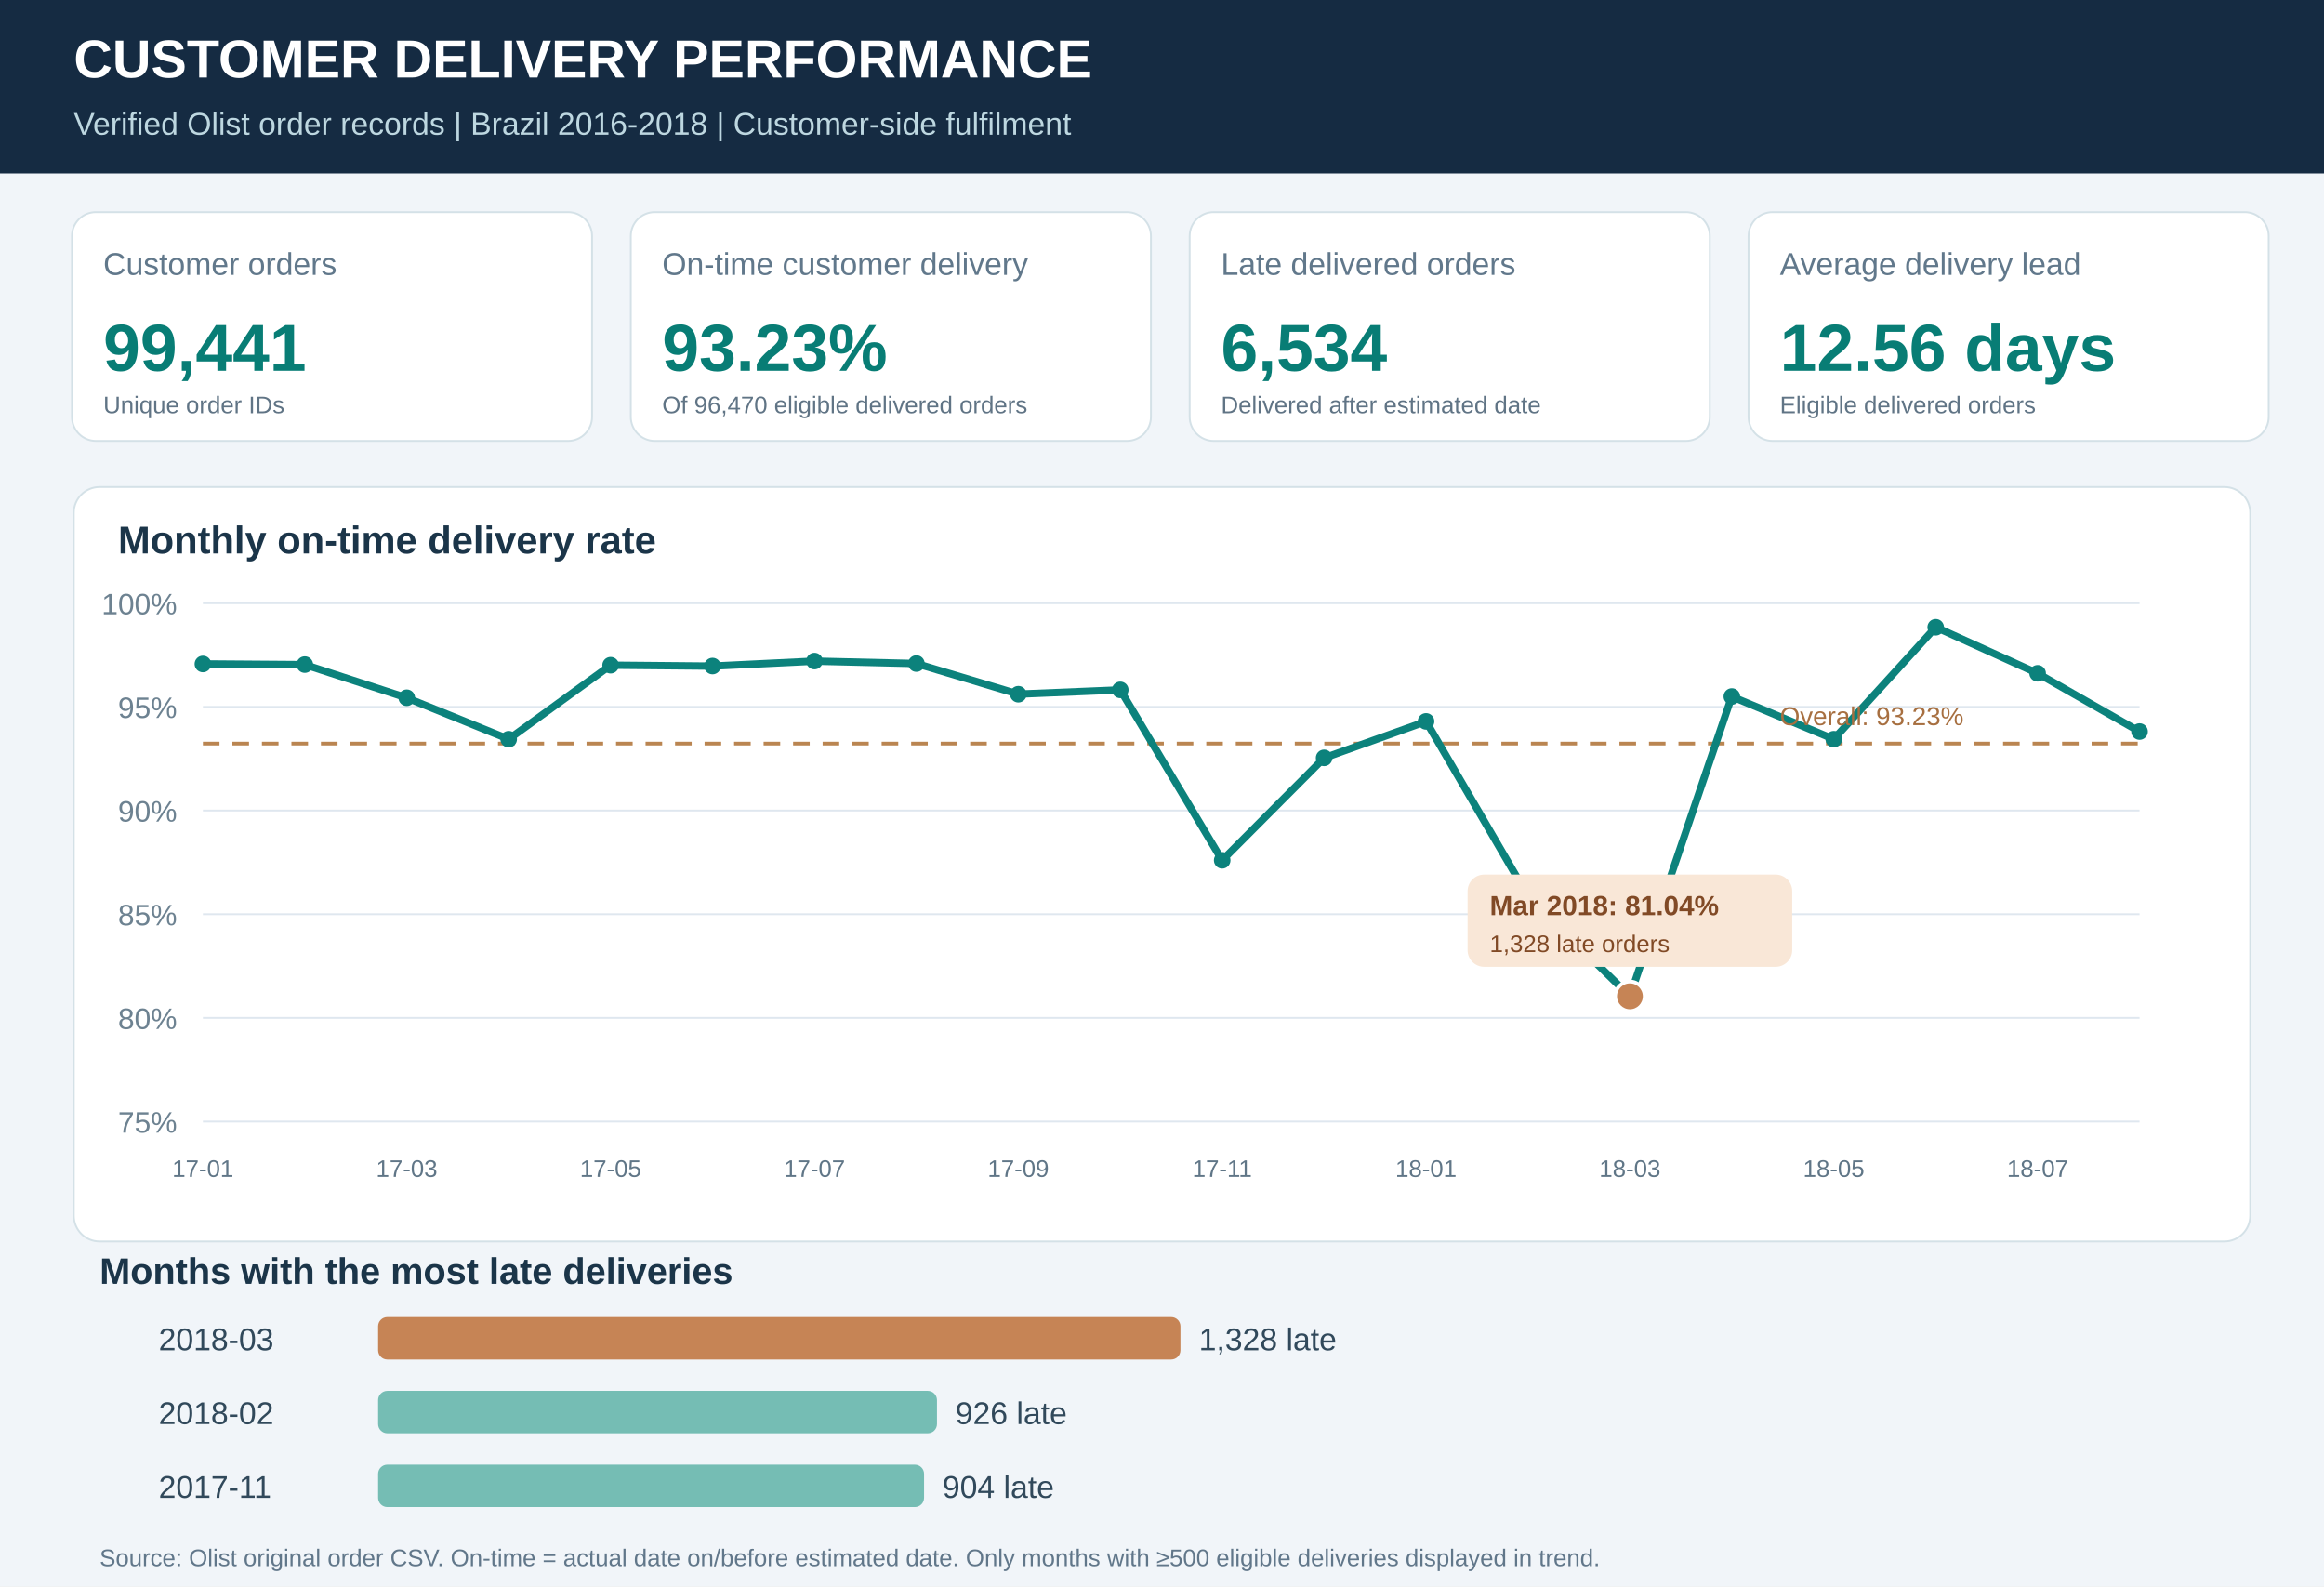
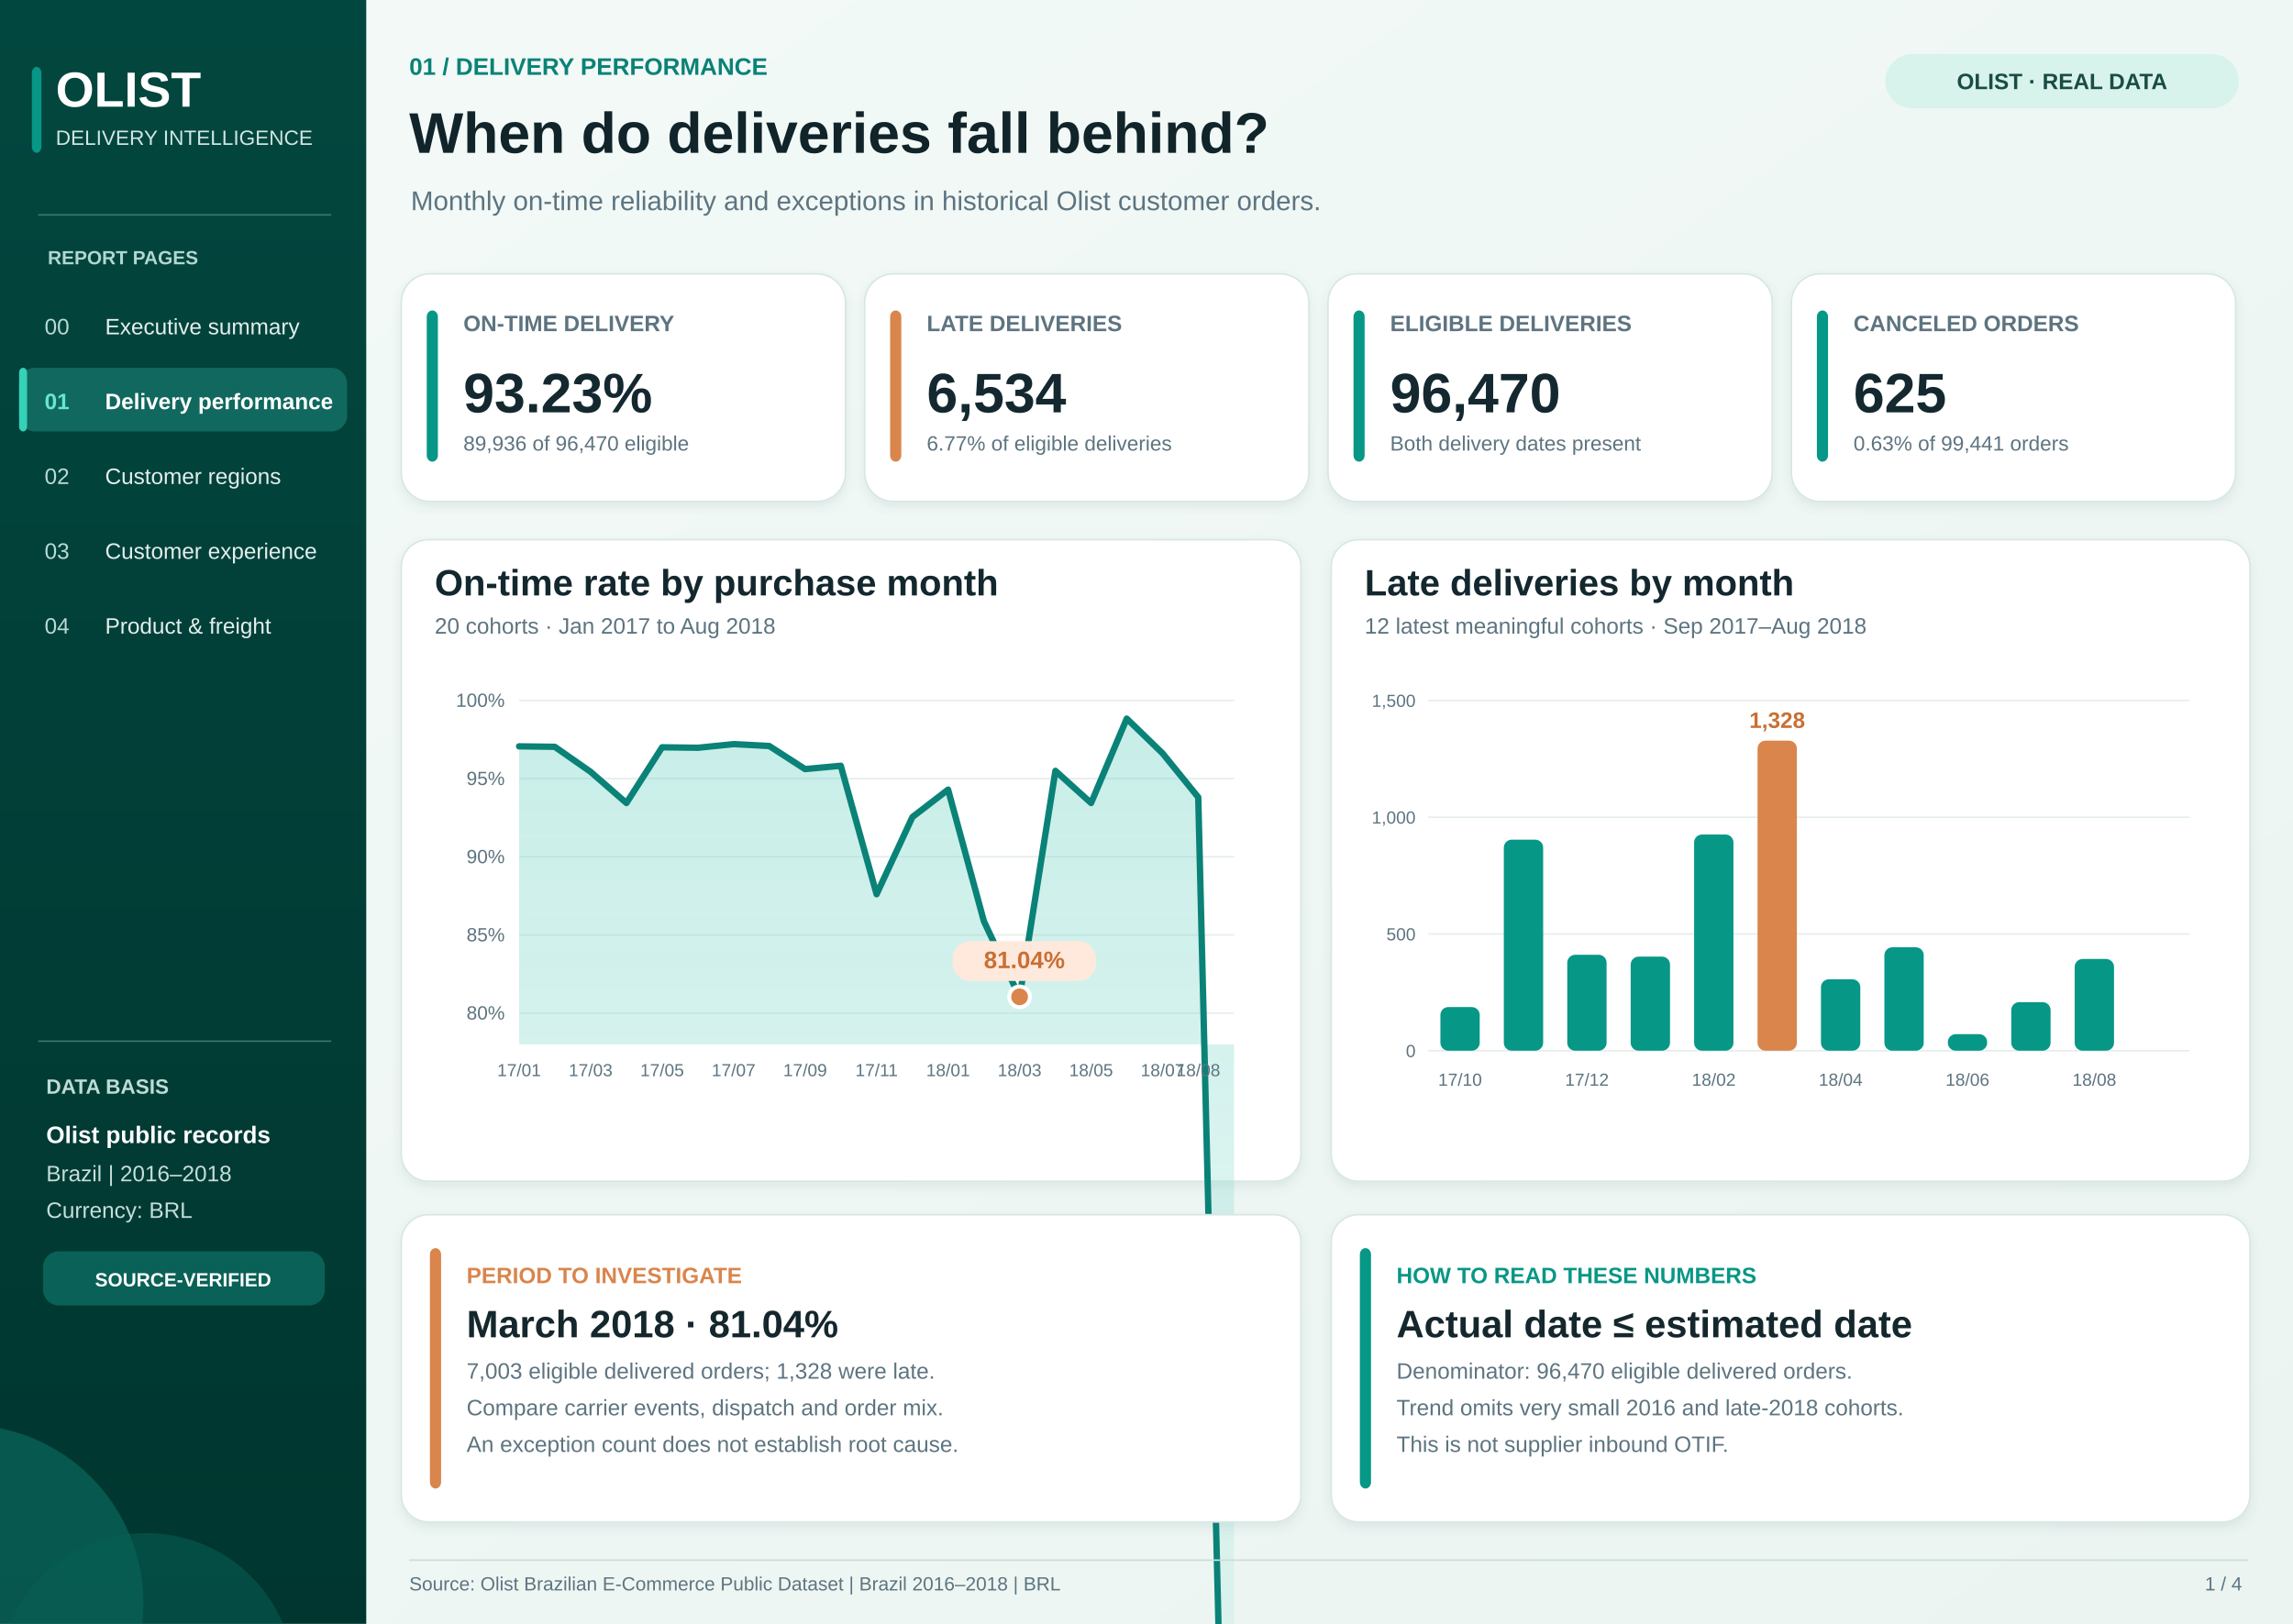
- <svg xmlns="http://www.w3.org/2000/svg" viewBox="0 0 1260 860" width="1260" height="860" role="img" aria-label="Olist real customer delivery results 99,441 orders, 93.23 percent on-time across 96,470 eligible deliveries, monthly variation with March 2018 worst among full months">
-   <rect width="1260" height="860" fill="#f1f5f9" />
-   <rect width="1260" height="94" fill="#152b42" />
-   <g font-family="Arial,sans-serif">
-     <text x="40" y="42" fill="#fff" font-size="29" font-weight="bold">CUSTOMER DELIVERY PERFORMANCE</text>
-     <text x="40" y="73" fill="#bdd7e0" font-size="17">Verified Olist order records | Brazil 2016-2018 | Customer-side fulfilment</text>
-     <rect x="39" y="115" rx="13" width="282" height="124" fill="#fff" stroke="#d4e1e7" />
-     <text x="56" y="149" font-size="17" fill="#61788b">Customer orders</text>
-     <text x="56" y="201" font-size="36" font-weight="bold" fill="#087d75">99,441</text>
-     <text x="56" y="224" font-size="13" fill="#607485">Unique order IDs</text>
-     <rect x="342" y="115" rx="13" width="282" height="124" fill="#fff" stroke="#d4e1e7" />
-     <text x="359" y="149" font-size="17" fill="#61788b">On-time customer delivery</text>
-     <text x="359" y="201" font-size="36" font-weight="bold" fill="#087d75">93.23%</text>
-     <text x="359" y="224" font-size="13" fill="#607485">Of 96,470 eligible delivered orders</text>
-     <rect x="645" y="115" rx="13" width="282" height="124" fill="#fff" stroke="#d4e1e7" />
-     <text x="662" y="149" font-size="17" fill="#61788b">Late delivered orders</text>
-     <text x="662" y="201" font-size="36" font-weight="bold" fill="#087d75">6,534</text>
-     <text x="662" y="224" font-size="13" fill="#607485">Delivered after estimated date</text>
-     <rect x="948" y="115" rx="13" width="282" height="124" fill="#fff" stroke="#d4e1e7" />
-     <text x="965" y="149" font-size="17" fill="#61788b">Average delivery lead</text>
-     <text x="965" y="201" font-size="36" font-weight="bold" fill="#087d75">12.56 days</text>
-     <text x="965" y="224" font-size="13" fill="#607485">Eligible delivered orders</text>
-     <rect x="40" y="264" width="1180" height="409" rx="14" fill="#fff" stroke="#d4e1e7" />
-     <text x="64" y="300" font-size="21" font-weight="bold" fill="#1b3549">Monthly on-time delivery rate</text>
-     <line x1="110" y1="608" x2="1160" y2="608" stroke="#dfe7ef" stroke-width="1" />
-     <text x="96" y="614" text-anchor="end" font-size="16" fill="#6d8291">75%</text>
-     <line x1="110" y1="551.8" x2="1160" y2="551.8" stroke="#dfe7ef" stroke-width="1" />
-     <text x="96" y="557.8" text-anchor="end" font-size="16" fill="#6d8291">80%</text>
-     <line x1="110" y1="495.6" x2="1160" y2="495.6" stroke="#dfe7ef" stroke-width="1" />
-     <text x="96" y="501.6" text-anchor="end" font-size="16" fill="#6d8291">85%</text>
-     <line x1="110" y1="439.4" x2="1160" y2="439.4" stroke="#dfe7ef" stroke-width="1" />
-     <text x="96" y="445.4" text-anchor="end" font-size="16" fill="#6d8291">90%</text>
-     <line x1="110" y1="383.2" x2="1160" y2="383.2" stroke="#dfe7ef" stroke-width="1" />
-     <text x="96" y="389.2" text-anchor="end" font-size="16" fill="#6d8291">95%</text>
-     <line x1="110" y1="327" x2="1160" y2="327" stroke="#dfe7ef" stroke-width="1" />
-     <text x="96" y="333" text-anchor="end" font-size="16" fill="#6d8291">100%</text>
-     <line x1="110" y1="403.095" x2="1160" y2="403.095" stroke="#ba8551" stroke-width="2" stroke-dasharray="9 7" />
-     <polyline points="110.0,359.9 165.3,360.3 220.5,378.3 275.8,400.7 331.1,360.6 386.3,361.1 441.6,358.4 496.8,359.7 552.1,376.3 607.4,374.0 662.6,466.4 717.9,410.9 773.2,391.1 828.4,485.8 883.7,540.1 938.9,377.6 994.2,400.7 1049.5,340.0 1104.7,365.0 1160.0,396.6" fill="none" stroke="#0c827c" stroke-width="4" stroke-linecap="round" stroke-linejoin="round" />
-     <circle cx="110" cy="359.933" r="4.5" fill="#0c827c" />
-     <circle cx="165.263" cy="360.27" r="4.5" fill="#0c827c" />
-     <circle cx="220.526" cy="378.254" r="4.5" fill="#0c827c" />
-     <circle cx="275.789" cy="400.734" r="4.5" fill="#0c827c" />
-     <circle cx="331.053" cy="360.608" r="4.5" fill="#0c827c" />
-     <circle cx="386.316" cy="361.057" r="4.5" fill="#0c827c" />
-     <circle cx="441.579" cy="358.36" r="4.5" fill="#0c827c" />
-     <circle cx="496.842" cy="359.708" r="4.5" fill="#0c827c" />
-     <circle cx="552.105" cy="376.344" r="4.5" fill="#0c827c" />
-     <circle cx="607.368" cy="373.983" r="4.5" fill="#0c827c" />
-     <circle cx="662.632" cy="466.376" r="4.5" fill="#0c827c" />
-     <circle cx="717.895" cy="410.85" r="4.5" fill="#0c827c" />
-     <circle cx="773.158" cy="391.068" r="4.5" fill="#0c827c" />
-     <circle cx="828.421" cy="485.821" r="4.5" fill="#0c827c" />
-     <circle cx="883.684" cy="540.11" r="4.5" fill="#0c827c" />
-     <circle cx="938.947" cy="377.58" r="4.5" fill="#0c827c" />
-     <circle cx="994.211" cy="400.734" r="4.5" fill="#0c827c" />
-     <circle cx="1049.474" cy="340.038" r="4.5" fill="#0c827c" />
-     <circle cx="1104.737" cy="364.991" r="4.5" fill="#0c827c" />
-     <circle cx="1160" cy="396.576" r="4.5" fill="#0c827c" />
-     <text x="110" y="638" text-anchor="middle" font-size="13" fill="#607687">17-01</text>
-     <text x="220.526" y="638" text-anchor="middle" font-size="13" fill="#607687">17-03</text>
-     <text x="331.053" y="638" text-anchor="middle" font-size="13" fill="#607687">17-05</text>
-     <text x="441.579" y="638" text-anchor="middle" font-size="13" fill="#607687">17-07</text>
-     <text x="552.105" y="638" text-anchor="middle" font-size="13" fill="#607687">17-09</text>
-     <text x="662.632" y="638" text-anchor="middle" font-size="13" fill="#607687">17-11</text>
-     <text x="773.158" y="638" text-anchor="middle" font-size="13" fill="#607687">18-01</text>
-     <text x="883.684" y="638" text-anchor="middle" font-size="13" fill="#607687">18-03</text>
-     <text x="994.211" y="638" text-anchor="middle" font-size="13" fill="#607687">18-05</text>
-     <text x="1104.737" y="638" text-anchor="middle" font-size="13" fill="#607687">18-07</text>
-     <circle cx="883.684" cy="540.11" r="8" fill="#c68455" stroke="#fff" stroke-width="2" />
-     <rect x="795.684" y="474.11" width="176" height="50" rx="9" fill="#f9e7d7" />
-     <text x="807.684" y="496.11" font-size="15" fill="#814a26" font-weight="bold">Mar 2018: 81.04%</text>
-     <text x="807.684" y="516.11" font-size="13" fill="#814a26">1,328 late orders</text>
-     <text x="965" y="393.095" font-size="14" fill="#a76f40">Overall: 93.23%</text>
-     <text x="54" y="696" font-size="20" fill="#1b3549" font-weight="bold">Months with the most late deliveries</text>
-     <text x="86" y="732" font-size="17" fill="#31495b">2018-03</text>
-     <rect x="205" y="714" width="435" height="23" rx="5" fill="#c68455" />
-     <text x="650" y="732" font-size="17" fill="#31495b">1,328 late</text>
-     <text x="86" y="772" font-size="17" fill="#31495b">2018-02</text>
-     <rect x="205" y="754" width="303" height="23" rx="5" fill="#75bdb4" />
-     <text x="518" y="772" font-size="17" fill="#31495b">926 late</text>
-     <text x="86" y="812" font-size="17" fill="#31495b">2017-11</text>
-     <rect x="205" y="794" width="296" height="23" rx="5" fill="#75bdb4" />
-     <text x="511" y="812" font-size="17" fill="#31495b">904 late</text>
-     <text x="54" y="849" font-size="13" fill="#61778a">Source: Olist original order CSV. On-time = actual date on/before estimated date. Only months with ≥500 eligible deliveries displayed in trend.</text>
+ <svg xmlns="http://www.w3.org/2000/svg" width="1440" height="1020" viewBox="0 0 1440 1020" role="img" aria-label="When do deliveries fall behind? — historical Olist dashboard">
+   <defs>
+     <linearGradient id="bg" x1="0" y1="0" x2="1" y2="1">
+       <stop offset="0%" stop-color="#F3FAF8" />
+       <stop offset="100%" stop-color="#EBF4F1" />
+     </linearGradient>
+     <linearGradient id="side" x1="0" y1="0" x2="0" y2="1">
+       <stop offset="0%" stop-color="#02473F" />
+       <stop offset="100%" stop-color="#00362F" />
+     </linearGradient>
+     <linearGradient id="area" x1="0" y1="0" x2="0" y2="1">
+       <stop offset="0%" stop-color="#7BD5C8" stop-opacity=".42" />
+       <stop offset="100%" stop-color="#D5F4EE" stop-opacity=".18" />
+     </linearGradient>
+     <filter id="shadow" x="-6%" y="-7%" width="114%" height="121%">
+       <feDropShadow dx="0" dy="3" stdDeviation="3" flood-color="#4B756D" flood-opacity=".11" />
+     </filter>
+   </defs>
+   <g font-family="Arial,Helvetica,sans-serif">
+     <rect x="0" y="0" width="1440" height="1020" rx="0" fill="url(#bg)" />
+     <rect x="0" y="0" width="230" height="1020" rx="0" fill="url(#side)" />
+     <circle cx="-22" cy="1007" r="112" fill="#0C7267" opacity=".55" />
+     <circle cx="92" cy="1056" r="93" fill="#075E53" opacity=".55" />
+     <rect x="20" y="42" width="6" height="54" rx="4" fill="#079786" />
+     <text x="35" y="67" font-size="31" fill="#FFFFFF" font-weight="700" text-anchor="start">OLIST</text>
+     <text x="35" y="91" font-size="13" fill="#D0E5E1" font-weight="400" text-anchor="start">DELIVERY INTELLIGENCE</text>
+     <line x1="24" y1="135" x2="208" y2="135" stroke="#35796E" stroke-width="1" />
+     <text x="30" y="166" font-size="12" fill="#B0D7D0" font-weight="700" text-anchor="start">REPORT PAGES</text>
+     <text x="28" y="210" font-size="14" fill="#B8DAD4" font-weight="400" text-anchor="start">00</text>
+     <text x="66" y="210" font-size="14" fill="#E4EFED" font-weight="400" text-anchor="start">Executive summary</text>
+     <rect x="12" y="231" width="206" height="40" rx="10" fill="#11685E" />
+     <rect x="12" y="231" width="5" height="40" rx="3" fill="#35D2B7" />
+     <text x="28" y="257" font-size="14" fill="#68E6CE" font-weight="700" text-anchor="start">01</text>
+     <text x="66" y="257" font-size="14" fill="#FFFFFF" font-weight="700" text-anchor="start">Delivery performance</text>
+     <text x="28" y="304" font-size="14" fill="#B8DAD4" font-weight="400" text-anchor="start">02</text>
+     <text x="66" y="304" font-size="14" fill="#E4EFED" font-weight="400" text-anchor="start">Customer regions</text>
+     <text x="28" y="351" font-size="14" fill="#B8DAD4" font-weight="400" text-anchor="start">03</text>
+     <text x="66" y="351" font-size="14" fill="#E4EFED" font-weight="400" text-anchor="start">Customer experience</text>
+     <text x="28" y="398" font-size="14" fill="#B8DAD4" font-weight="400" text-anchor="start">04</text>
+     <text x="66" y="398" font-size="14" fill="#E4EFED" font-weight="400" text-anchor="start">Product &amp; freight</text>
+     <line x1="24" y1="654" x2="208" y2="654" stroke="#36776D" stroke-width="1" />
+     <text x="29" y="687" font-size="13" fill="#BEDCD7" font-weight="700" text-anchor="start">DATA BASIS</text>
+     <text x="29" y="718" font-size="15" fill="#FFFFFF" font-weight="600" text-anchor="start">Olist public records</text>
+     <text x="29" y="742" font-size="14" fill="#C6DEDA" font-weight="400" text-anchor="start">Brazil | 2016–2018</text>
+     <text x="29" y="765" font-size="14" fill="#C6DEDA" font-weight="400" text-anchor="start">Currency: BRL</text>
+     <rect x="27" y="786" width="177" height="34" rx="10" fill="#0A6157" />
+     <text x="115" y="808" font-size="12" fill="#FFFFFF" font-weight="700" text-anchor="middle">SOURCE-VERIFIED</text>
+     <text x="257" y="47" font-size="15" fill="#0A8277" font-weight="700" text-anchor="start">01 / DELIVERY PERFORMANCE</text>
+     <text x="257" y="96" font-size="36" fill="#10242A" font-weight="700" text-anchor="start">When do deliveries fall behind?</text>
+     <text x="258" y="132" font-size="17" fill="#5D7480" font-weight="400" text-anchor="start">Monthly on-time reliability and exceptions in historical Olist customer orders.</text>
+     <rect x="1184" y="34" width="222" height="34" rx="17" fill="#D8F2EC" />
+     <text x="1295" y="56" font-size="14" fill="#194C45" font-weight="700" text-anchor="middle">OLIST · REAL DATA</text>
+     <rect x="252" y="172" width="279" height="143" rx="18" fill="#FFFFFF" stroke="#D7E7E3" filter="url(#shadow)" />
+     <rect x="268" y="195" width="7" height="95" rx="4" fill="#079786" />
+     <text x="291" y="208" font-size="14" fill="#5D7480" font-weight="700" text-anchor="start">ON-TIME DELIVERY</text>
+     <text x="291" y="259" font-size="35" fill="#142830" font-weight="700" text-anchor="start">93.23%</text>
+     <text x="291" y="283" font-size="13" fill="#5D7480" font-weight="400" text-anchor="start">89,936 of 96,470 eligible</text>
+     <rect x="543" y="172" width="279" height="143" rx="18" fill="#FFFFFF" stroke="#D7E7E3" filter="url(#shadow)" />
+     <rect x="559" y="195" width="7" height="95" rx="4" fill="#D9854C" />
+     <text x="582" y="208" font-size="14" fill="#5D7480" font-weight="700" text-anchor="start">LATE DELIVERIES</text>
+     <text x="582" y="259" font-size="35" fill="#142830" font-weight="700" text-anchor="start">6,534</text>
+     <text x="582" y="283" font-size="13" fill="#5D7480" font-weight="400" text-anchor="start">6.77% of eligible deliveries</text>
+     <rect x="834" y="172" width="279" height="143" rx="18" fill="#FFFFFF" stroke="#D7E7E3" filter="url(#shadow)" />
+     <rect x="850" y="195" width="7" height="95" rx="4" fill="#079786" />
+     <text x="873" y="208" font-size="14" fill="#5D7480" font-weight="700" text-anchor="start">ELIGIBLE DELIVERIES</text>
+     <text x="873" y="259" font-size="35" fill="#142830" font-weight="700" text-anchor="start">96,470</text>
+     <text x="873" y="283" font-size="13" fill="#5D7480" font-weight="400" text-anchor="start">Both delivery dates present</text>
+     <rect x="1125" y="172" width="279" height="143" rx="18" fill="#FFFFFF" stroke="#D7E7E3" filter="url(#shadow)" />
+     <rect x="1141" y="195" width="7" height="95" rx="4" fill="#079786" />
+     <text x="1164" y="208" font-size="14" fill="#5D7480" font-weight="700" text-anchor="start">CANCELED ORDERS</text>
+     <text x="1164" y="259" font-size="35" fill="#142830" font-weight="700" text-anchor="start">625</text>
+     <text x="1164" y="283" font-size="13" fill="#5D7480" font-weight="400" text-anchor="start">0.63% of 99,441 orders</text>
+     <rect x="252" y="339" width="565" height="403" rx="17" fill="#FFFFFF" stroke="#D7E7E3" filter="url(#shadow)" />
+     <text x="273" y="374" font-size="23" fill="#13272E" font-weight="700" text-anchor="start">On-time rate by purchase month</text>
+     <text x="273" y="398" font-size="14" fill="#5D7480" font-weight="400" text-anchor="start">20 cohorts · Jan 2017 to Aug 2018</text>
+     <line x1="326" y1="636.364" x2="775" y2="636.364" stroke="#E5EEEB" stroke-width="1" />
+     <text x="317" y="640.364" font-size="12" fill="#5D7480" font-weight="400" text-anchor="end">80%</text>
+     <line x1="326" y1="587.273" x2="775" y2="587.273" stroke="#E5EEEB" stroke-width="1" />
+     <text x="317" y="591.273" font-size="12" fill="#5D7480" font-weight="400" text-anchor="end">85%</text>
+     <line x1="326" y1="538.182" x2="775" y2="538.182" stroke="#E5EEEB" stroke-width="1" />
+     <text x="317" y="542.182" font-size="12" fill="#5D7480" font-weight="400" text-anchor="end">90%</text>
+     <line x1="326" y1="489.091" x2="775" y2="489.091" stroke="#E5EEEB" stroke-width="1" />
+     <text x="317" y="493.091" font-size="12" fill="#5D7480" font-weight="400" text-anchor="end">95%</text>
+     <line x1="326" y1="440" x2="775" y2="440" stroke="#E5EEEB" stroke-width="1" />
+     <text x="317" y="444" font-size="12" fill="#5D7480" font-weight="400" text-anchor="end">100%</text>
+     <polygon points="326,656 326.0,468.8 348.4,469.1 370.9,484.8 393.4,504.4 415.8,469.4 438.3,469.7 460.7,467.4 483.1,468.6 505.6,483.1 528.0,481.0 550.5,561.7 573.0,513.2 595.4,496.0 617.9,578.7 640.3,626.2 662.8,484.2 685.2,504.4 707.6,451.4 730.1,473.2 752.5,500.8 775.0,1421.8 775,656" fill="url(#area)" />
+     <polyline points="326.0,468.8 348.4,469.1 370.9,484.8 393.4,504.4 415.8,469.4 438.3,469.7 460.7,467.4 483.1,468.6 505.6,483.1 528.0,481.0 550.5,561.7 573.0,513.2 595.4,496.0 617.9,578.7 640.3,626.2 662.8,484.2 685.2,504.4 707.6,451.4 730.1,473.2 752.5,500.8 775.0,1421.8" fill="none" stroke="#0A8277" stroke-width="4" stroke-linecap="round" stroke-linejoin="round" />
+     <text x="326" y="676" font-size="11" fill="#5D7480" font-weight="400" text-anchor="middle">17/01</text>
+     <text x="370.9" y="676" font-size="11" fill="#5D7480" font-weight="400" text-anchor="middle">17/03</text>
+     <text x="415.8" y="676" font-size="11" fill="#5D7480" font-weight="400" text-anchor="middle">17/05</text>
+     <text x="460.7" y="676" font-size="11" fill="#5D7480" font-weight="400" text-anchor="middle">17/07</text>
+     <text x="505.6" y="676" font-size="11" fill="#5D7480" font-weight="400" text-anchor="middle">17/09</text>
+     <text x="550.5" y="676" font-size="11" fill="#5D7480" font-weight="400" text-anchor="middle">17/11</text>
+     <text x="595.4" y="676" font-size="11" fill="#5D7480" font-weight="400" text-anchor="middle">18/01</text>
+     <text x="640.3" y="676" font-size="11" fill="#5D7480" font-weight="400" text-anchor="middle">18/03</text>
+     <text x="685.2" y="676" font-size="11" fill="#5D7480" font-weight="400" text-anchor="middle">18/05</text>
+     <text x="730.1" y="676" font-size="11" fill="#5D7480" font-weight="400" text-anchor="middle">18/07</text>
+     <text x="752.55" y="676" font-size="11" fill="#5D7480" font-weight="400" text-anchor="middle">18/08</text>
+     <circle cx="640.3" cy="626.153" r="6.5" fill="#D9854C" stroke="#FFFFFF" stroke-width="2.5" />
+     <rect x="598.3" y="591.153" width="90" height="25" rx="11" fill="#FFE9DC" />
+     <text x="643.3" y="608.153" font-size="15" fill="#C96F33" font-weight="700" text-anchor="middle">81.04%</text>
+     <rect x="836" y="339" width="577" height="403" rx="17" fill="#FFFFFF" stroke="#D7E7E3" filter="url(#shadow)" />
+     <text x="857" y="374" font-size="23" fill="#13272E" font-weight="700" text-anchor="start">Late deliveries by month</text>
+     <text x="857" y="398" font-size="14" fill="#5D7480" font-weight="400" text-anchor="start">12 latest meaningful cohorts · Sep 2017–Aug 2018</text>
+     <line x1="897" y1="660" x2="1375" y2="660" stroke="#E5EEEB" stroke-width="1" />
+     <text x="889" y="664" font-size="11" fill="#5D7480" font-weight="400" text-anchor="end">0</text>
+     <line x1="897" y1="586.667" x2="1375" y2="586.667" stroke="#E5EEEB" stroke-width="1" />
+     <text x="889" y="590.667" font-size="11" fill="#5D7480" font-weight="400" text-anchor="end">500</text>
+     <line x1="897" y1="513.333" x2="1375" y2="513.333" stroke="#E5EEEB" stroke-width="1" />
+     <text x="889" y="517.333" font-size="11" fill="#5D7480" font-weight="400" text-anchor="end">1,000</text>
+     <line x1="897" y1="440" x2="1375" y2="440" stroke="#E5EEEB" stroke-width="1" />
+     <text x="889" y="444" font-size="11" fill="#5D7480" font-weight="400" text-anchor="end">1,500</text>
+     <rect x="904.568" y="632.573" width="24.697" height="27.427" rx="5" fill="#079786" />
+     <text x="916.917" y="682" font-size="11" fill="#5D7480" font-weight="400" text-anchor="middle">17/10</text>
+     <rect x="944.402" y="527.413" width="24.697" height="132.587" rx="5" fill="#079786" />
+     <rect x="984.235" y="599.72" width="24.697" height="60.28" rx="5" fill="#079786" />
+     <text x="996.583" y="682" font-size="11" fill="#5D7480" font-weight="400" text-anchor="middle">17/12</text>
+     <rect x="1024.068" y="600.893" width="24.697" height="59.107" rx="5" fill="#079786" />
+     <rect x="1063.902" y="524.187" width="24.697" height="135.813" rx="5" fill="#079786" />
+     <text x="1076.25" y="682" font-size="11" fill="#5D7480" font-weight="400" text-anchor="middle">18/02</text>
+     <rect x="1103.735" y="465.227" width="24.697" height="194.773" rx="5" fill="#D9854C" />
+     <text x="1116.083" y="457.227" font-size="14" fill="#C96F33" font-weight="700" text-anchor="middle">1,328</text>
+     <rect x="1143.568" y="615.12" width="24.697" height="44.88" rx="5" fill="#079786" />
+     <text x="1155.917" y="682" font-size="11" fill="#5D7480" font-weight="400" text-anchor="middle">18/04</text>
+     <rect x="1183.402" y="595.027" width="24.697" height="64.973" rx="5" fill="#079786" />
+     <rect x="1223.235" y="649.587" width="24.697" height="10.413" rx="5" fill="#079786" />
+     <text x="1235.583" y="682" font-size="11" fill="#5D7480" font-weight="400" text-anchor="middle">18/06</text>
+     <rect x="1263.068" y="629.493" width="24.697" height="30.507" rx="5" fill="#079786" />
+     <rect x="1302.902" y="602.36" width="24.697" height="57.64" rx="5" fill="#079786" />
+     <text x="1315.25" y="682" font-size="11" fill="#5D7480" font-weight="400" text-anchor="middle">18/08</text>
+     <rect x="1342.735" y="660" width="24.697" height="0" rx="5" fill="#079786" />
+     <rect x="252" y="763" width="565" height="193" rx="17" fill="#FFFFFF" stroke="#D7E7E3" filter="url(#shadow)" />
+     <rect x="270" y="784" width="7" height="151" rx="4" fill="#D9854C" />
+     <text x="293" y="806" font-size="14" fill="#D9854C" font-weight="700" text-anchor="start">PERIOD TO INVESTIGATE</text>
+     <text x="293" y="840" font-size="24" fill="#14272D" font-weight="700" text-anchor="start">March 2018 · 81.04%</text>
+     <text x="293" y="866" font-size="14" fill="#5D7480" font-weight="400" text-anchor="start">7,003 eligible delivered orders; 1,328 were late.</text>
+     <text x="293" y="889" font-size="14" fill="#5D7480" font-weight="400" text-anchor="start">Compare carrier events, dispatch and order mix.</text>
+     <text x="293" y="912" font-size="14" fill="#5D7480" font-weight="400" text-anchor="start">An exception count does not establish root cause.</text>
+     <rect x="836" y="763" width="577" height="193" rx="17" fill="#FFFFFF" stroke="#D7E7E3" filter="url(#shadow)" />
+     <rect x="854" y="784" width="7" height="151" rx="4" fill="#079786" />
+     <text x="877" y="806" font-size="14" fill="#079786" font-weight="700" text-anchor="start">HOW TO READ THESE NUMBERS</text>
+     <text x="877" y="840" font-size="24" fill="#14272D" font-weight="700" text-anchor="start">Actual date ≤ estimated date</text>
+     <text x="877" y="866" font-size="14" fill="#5D7480" font-weight="400" text-anchor="start">Denominator: 96,470 eligible delivered orders.</text>
+     <text x="877" y="889" font-size="14" fill="#5D7480" font-weight="400" text-anchor="start">Trend omits very small 2016 and late-2018 cohorts.</text>
+     <text x="877" y="912" font-size="14" fill="#5D7480" font-weight="400" text-anchor="start">This is not supplier inbound OTIF.</text>
+     <line x1="257" y1="980" x2="1412" y2="980" stroke="#CBDEDA" stroke-width="1" />
+     <text x="257" y="999" font-size="12" fill="#5D7480" font-weight="400" text-anchor="start">Source: Olist Brazilian E-Commerce Public Dataset | Brazil 2016–2018 | BRL</text>
+     <text x="1408" y="999" font-size="12" fill="#5D7480" font-weight="400" text-anchor="end">1 / 4</text>
  </g>
</svg>
